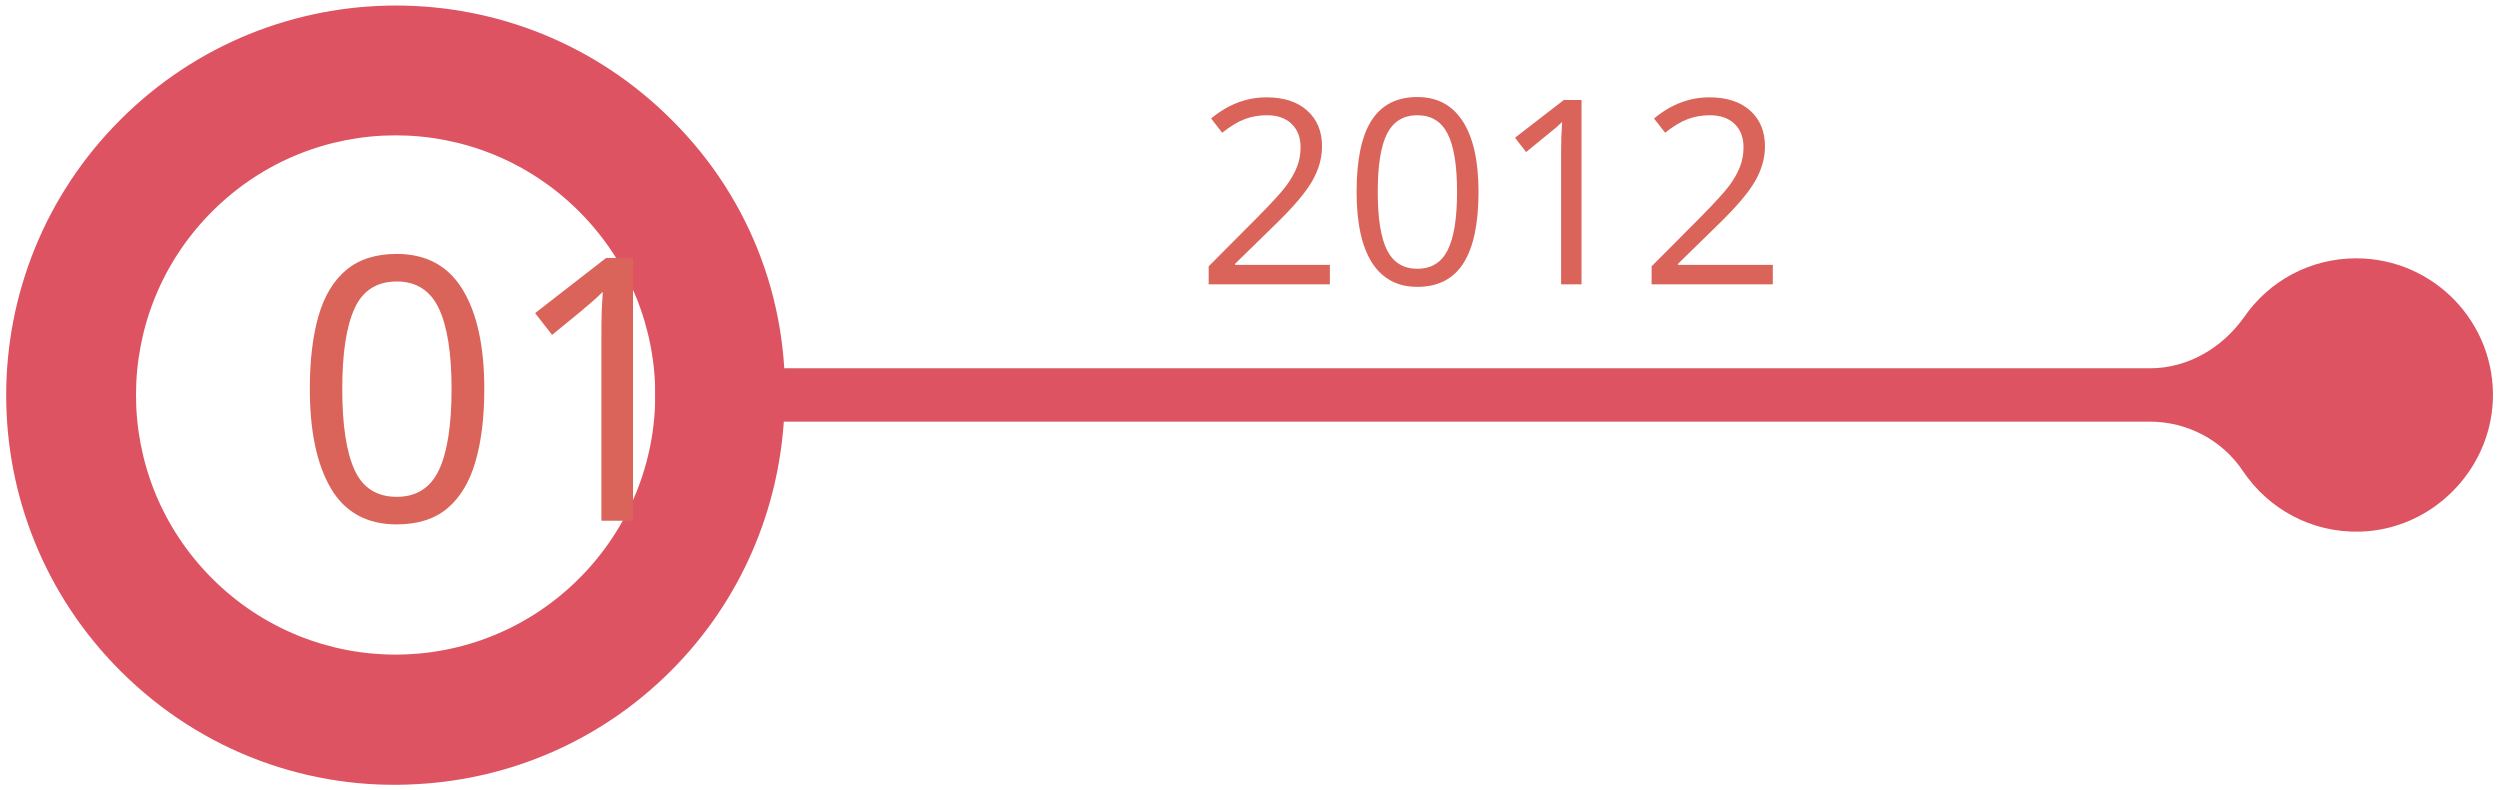
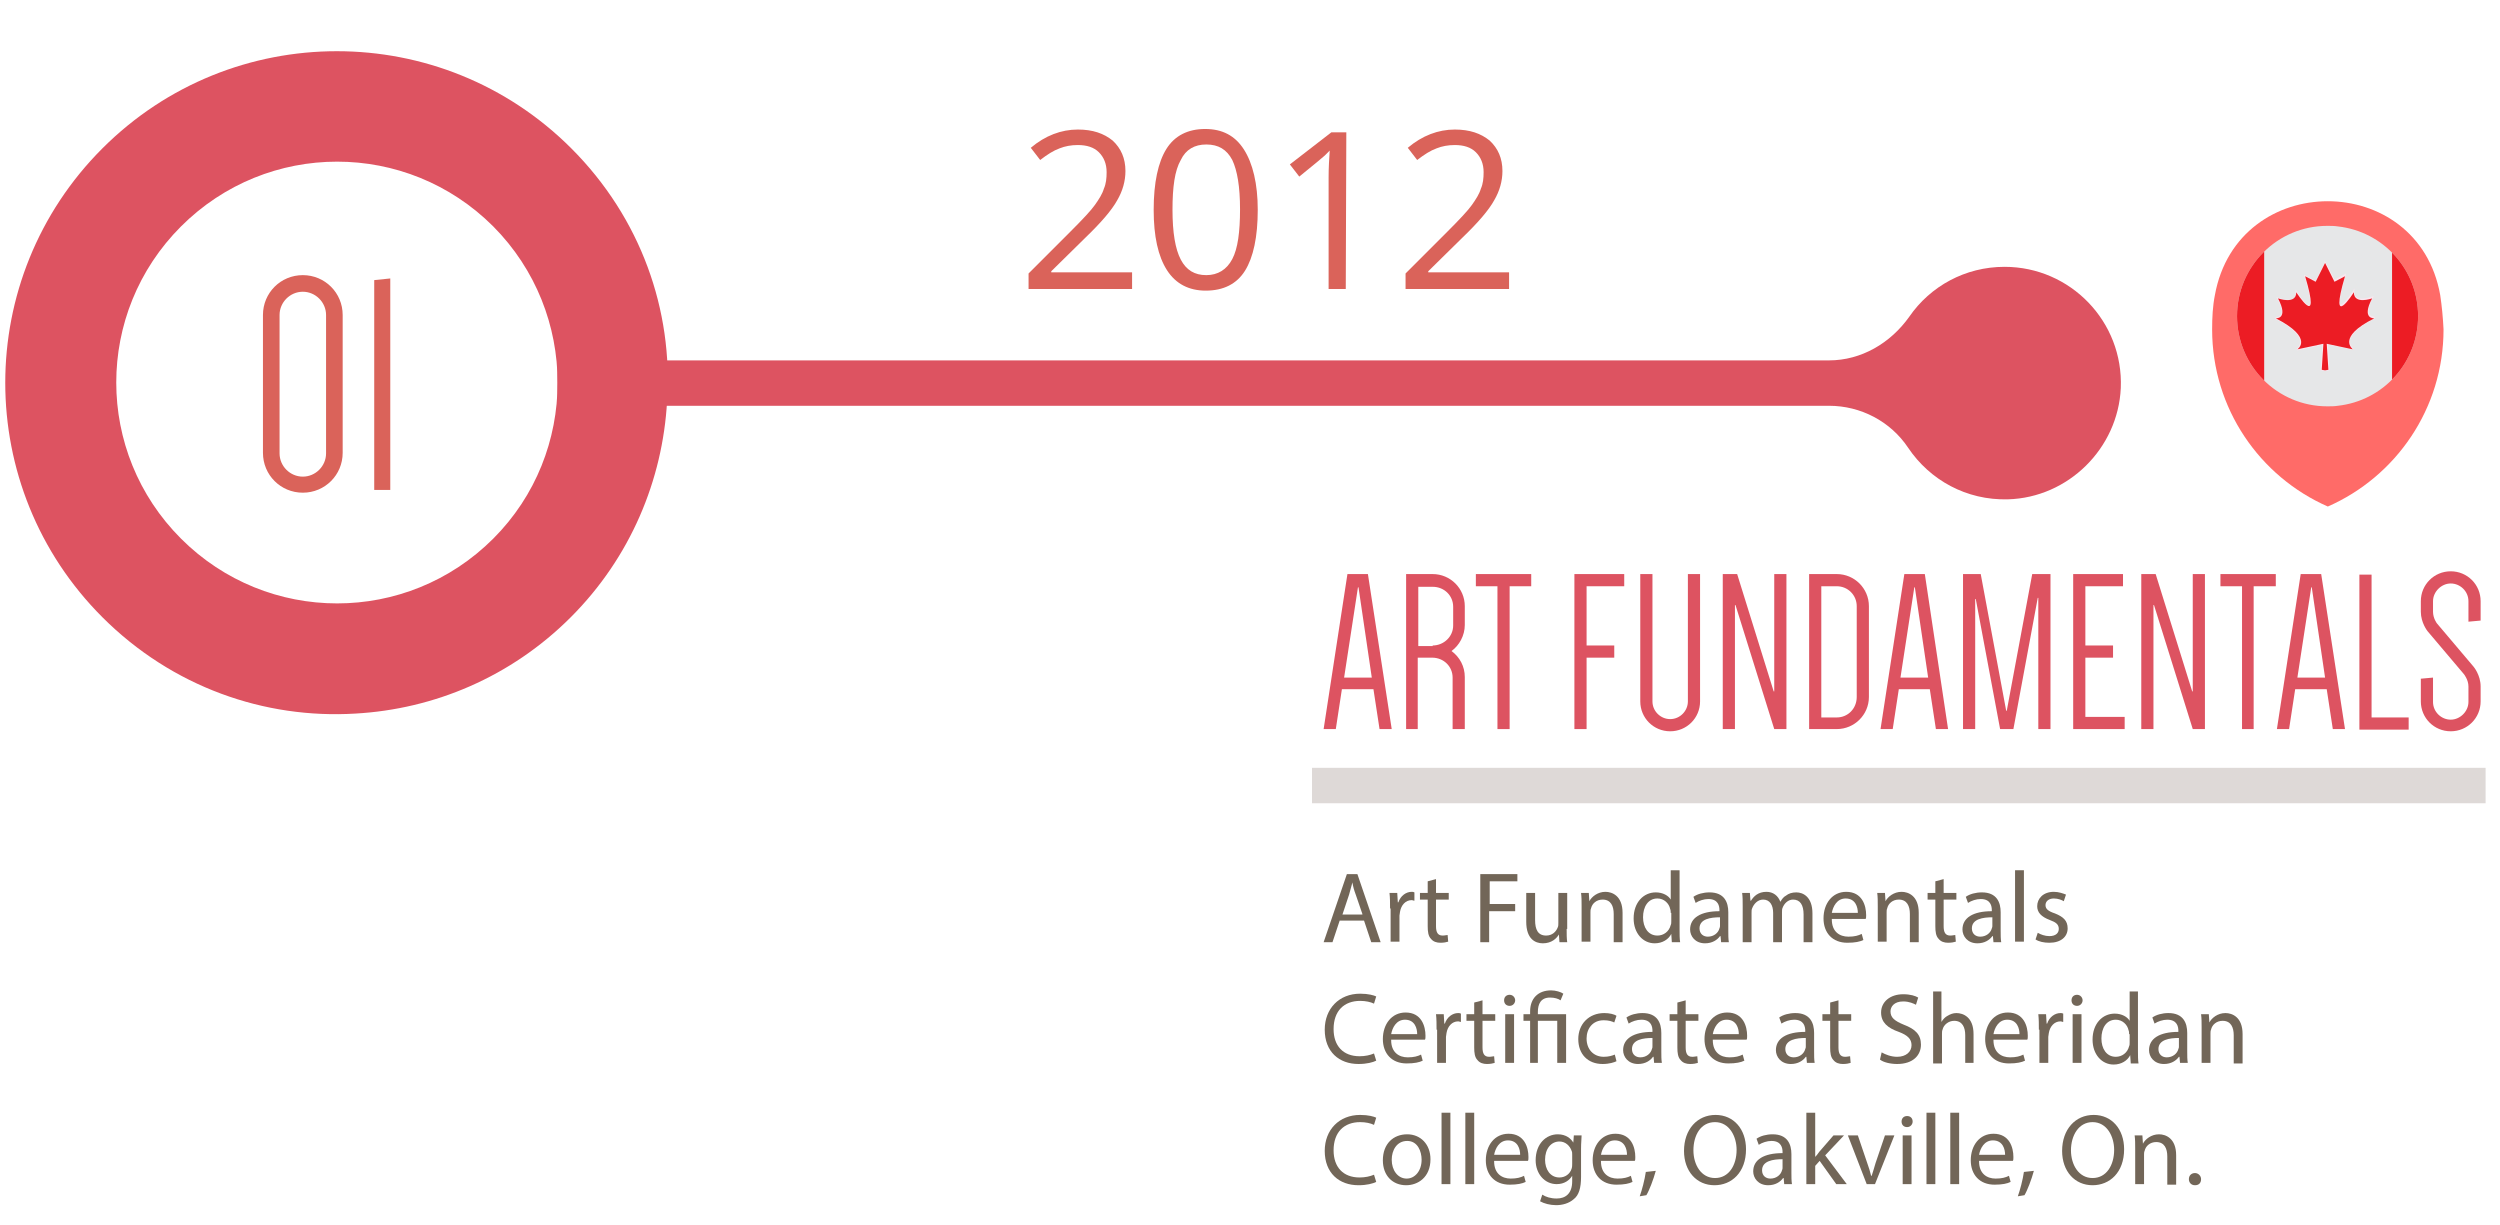
- <svg xmlns="http://www.w3.org/2000/svg" version="1.1" id="Layer_1" x="0px" y="0px" viewBox="0 0 384.2 121.4" style="enable-background:new 0 0 384.2 121.4;" xml:space="preserve">
+ <svg xmlns="http://www.w3.org/2000/svg" xmlns:xlink="http://www.w3.org/1999/xlink" version="1.1" id="Layer_1" x="0px" y="0px" viewBox="0 0 451.6 221.2" style="enable-background:new 0 0 451.6 221.2;" xml:space="preserve">
  <style type="text/css">
- 	.st0{fill:#DA635A;}
- 	.st1{font-family:'OpenSans';}
- 	.st2{font-size:39.683px;}
- 	.st3{fill:#DD5361;}
- 	.st4{font-family:'Dense-Regular';}
- 	.st5{font-size:56.563px;}
+ 	.st0{enable-background:new    ;}
+ 	.st1{fill:#DA635A;}
+ 	.st2{fill:#DD5361;}
+ 	.st3{fill:#FF6B68;}
+ 	.st4{clip-path:url(#SVGID_2_);}
+ 	.st5{fill:#E6E7E8;}
+ 	.st6{fill:#EC1C24;}
+ 	.st7{fill:#FBE6EF;}
+ 	.st8{fill:url(#SVGID_3_);}
+ 	.st9{fill:#726658;}
+ 	.st10{fill:#DED9D7;}
</style>
  <g>
-     <text id="XMLID_343_" transform="matrix(1 0 0 1 183.8111 43.6941)" class="st0 st1 st2">2012</text>
+     <g class="st0">
+       <path class="st1" d="M204.4,52.2h-18.6v-2.8l7.5-7.5c2.3-2.3,3.8-3.9,4.5-4.9s1.3-1.9,1.6-2.9c0.4-0.9,0.5-1.9,0.5-3    c0-1.5-0.5-2.7-1.4-3.6s-2.2-1.3-3.8-1.3c-1.2,0-2.3,0.2-3.3,0.6c-1.1,0.4-2.2,1.1-3.5,2.1l-1.7-2.2c2.6-2.2,5.5-3.3,8.5-3.3    c2.7,0,4.7,0.7,6.3,2c1.5,1.4,2.3,3.2,2.3,5.5c0,1.8-0.5,3.6-1.5,5.3c-1,1.8-2.9,4-5.7,6.7l-6.2,6.1v0.2h14.6v3H204.4z" />
+       <path class="st1" d="M227.2,37.9c0,4.9-0.8,8.6-2.3,11s-3.9,3.6-7.1,3.6c-3,0-5.4-1.2-7-3.7s-2.4-6.1-2.4-10.9    c0-4.9,0.8-8.6,2.3-11s3.9-3.6,7-3.6s5.4,1.2,7,3.7S227.2,33.2,227.2,37.9z M211.8,37.9c0,4.1,0.5,7.1,1.5,9s2.5,2.8,4.6,2.8    s3.7-1,4.7-2.9s1.4-4.9,1.4-9s-0.5-7-1.4-8.9c-1-1.9-2.5-2.8-4.7-2.8c-2.1,0-3.7,0.9-4.6,2.8C212.2,30.8,211.8,33.8,211.8,37.9z" />
+       <path class="st1" d="M243.1,52.2H240V32c0-1.7,0.1-3.3,0.2-4.8c-0.3,0.3-0.6,0.6-0.9,0.9c-0.3,0.3-1.9,1.6-4.6,3.8l-1.7-2.2    l7.5-5.8h2.7L243.1,52.2L243.1,52.2z" />
+       <path class="st1" d="M272.5,52.2h-18.6v-2.8l7.5-7.5c2.3-2.3,3.8-3.9,4.5-4.9s1.3-1.9,1.6-2.9c0.4-0.9,0.5-1.9,0.5-3    c0-1.5-0.5-2.7-1.4-3.6s-2.2-1.3-3.8-1.3c-1.2,0-2.3,0.2-3.3,0.6c-1.1,0.4-2.2,1.1-3.5,2.1l-1.7-2.2c2.6-2.2,5.5-3.3,8.5-3.3    c2.7,0,4.7,0.7,6.3,2c1.5,1.4,2.3,3.2,2.3,5.5c0,1.8-0.5,3.6-1.5,5.3c-1,1.8-2.9,4-5.7,6.7L258,49v0.2h14.6v3H272.5z" />
+     </g>
    <g id="XMLID_329_">
-       <path id="XMLID_280_" class="st3" d="M100.7,64.8h229.7c5.7,0,11.1,2.8,14.3,7.6c3.9,5.8,10.5,9.5,18,9.3    c10.9-0.3,19.9-9.2,20.4-20.1c0.5-12-9.1-21.9-21-21.9c-7.1,0-13.4,3.5-17.2,9c-3.4,4.8-8.7,7.9-14.5,7.9H100.7V64.8z" />
+       <path id="XMLID_280_" class="st2" d="M100.7,73.3h229.7c5.7,0,11.1,2.8,14.3,7.6c3.9,5.8,10.5,9.5,18,9.3    c10.9-0.3,19.9-9.2,20.4-20.1c0.5-12-9.1-21.9-21-21.9c-7.1,0-13.4,3.5-17.2,9c-3.4,4.8-8.7,7.9-14.5,7.9H100.7V73.3z" />
    </g>
-     <path class="st3" d="M103.2,18.4C79.8-5,41.9-5,18.5,18.4c-23.4,23.4-23.4,61.3,0,84.7c12.6,12.6,29.3,18.4,45.7,17.4   c14.2-0.8,28.1-6.6,38.9-17.4c10.8-10.8,16.6-24.8,17.4-39C121.6,47.6,115.8,30.9,103.2,18.4z M89,88.9   c-15.6,15.6-40.8,15.6-56.4,0c-15.6-15.6-15.6-40.8,0-56.4c15.6-15.6,40.8-15.6,56.4,0C104.6,48.1,104.6,73.3,89,88.9z" />
-     <text id="XMLID_325_" transform="matrix(1 0 0 1 44.8487 80.0252)" class="st0 st4 st5">01</text>
+     <path class="st2" d="M103.2,26.8c-23.4-23.4-61.3-23.4-84.7,0s-23.4,61.3,0,84.7c12.6,12.6,29.3,18.4,45.7,17.4   c14.2-0.8,28.1-6.6,38.9-17.4s16.6-24.8,17.4-39C121.6,56.1,115.8,39.4,103.2,26.8z M89.1,97.3c-15.6,15.6-40.8,15.6-56.4,0   s-15.6-40.8,0-56.4s40.8-15.6,56.4,0C104.6,56.5,104.6,81.8,89.1,97.3z" />
+     <g class="st0">
+       <path class="st1" d="M47.5,56.9c0-4,3.2-7.2,7.2-7.2s7.2,3.2,7.2,7.2v24.9c0,4-3.2,7.2-7.2,7.2s-7.2-3.2-7.2-7.2V56.9z M50.5,81.9    c0,2.3,1.9,4.2,4.2,4.2s4.2-1.9,4.2-4.2v-25c0-2.3-1.9-4.2-4.2-4.2s-4.2,1.9-4.2,4.2V81.9z" />
+       <path class="st1" d="M67.6,88.5V50.6l2.9-0.3v38.2H67.6z" />
+     </g>
+   </g>
+   <g id="canada_1_">
+     <g>
+       <g>
+         <path class="st3" d="M440.8,53.3c-4-22.6-36.6-22.6-40.7,0c-0.4,2-0.5,4.1-0.5,6.2c0,14.3,8.6,26.6,20.9,32     c12.3-5.4,20.9-17.7,20.9-32C441.3,57.4,441.1,55.3,440.8,53.3z" />
+       </g>
+       <g>
+         <g>
+           <g>
+             <defs>
+               <path id="SVGID_1_" d="M436.8,57.1c0,8.4-6.3,15.3-14.5,16.2c-0.6,0.1-1.2,0.1-1.9,0.1c-9,0-16.3-7.3-16.3-16.3        s7.3-16.3,16.3-16.3c0.6,0,1.3,0,1.9,0.1C430.5,41.8,436.8,48.7,436.8,57.1z" />
+             </defs>
+             <clipPath id="SVGID_2_">
+               <use xlink:href="#SVGID_1_" style="overflow:visible;" />
+             </clipPath>
+             <g class="st4">
+               <g>
+                 <path class="st5" d="M444.2,71.3c0,1.2-1,2.2-2.2,2.2h-42.9c-1.2,0-2.2-1-2.2-2.2V42.6c0-1.2,1-2.2,2.2-2.2H442         c1.2,0,2.2,1,2.2,2.2V71.3z" />
+                 <path class="st6" d="M399.1,40.4c-1.2,0-2.2,1-2.2,2.2v28.7c0,1.2,1,2.2,2.2,2.2h9.9V40.4H399.1z" />
+                 <path class="st6" d="M444.2,71.3V42.6c0-1.2-1-2.2-2.2-2.2h-9.9v33.1h9.9C443.2,73.5,444.2,72.5,444.2,71.3z" />
+                 <g>
+                   <path class="st7" d="M419.9,47.5c0,0-1.5,3-1.6,3.2c-0.3-0.1-2.1-1.1-2.1-1.1l0.1,0.4c1.4,4.7,1,5.1,0.9,5.2          c-0.3,0.1-1.3-1-2.2-2.4l-0.3-0.5v0.6c0,0.5-0.1,0.8-0.4,1c-0.8,0.6-2.6-0.1-2.7-0.1l-0.4-0.1l0.2,0.3          c0.9,1.8,0.9,2.6,0.6,2.9c-0.3,0.4-0.8,0.4-0.9,0.4l-0.1,0.3c3.6,1.8,4.4,3.2,4.5,4.1c0,0.8-0.6,1.3-0.6,1.3l0.1,0.3          c0,0,4.1-0.9,4.5-1c0,0.4-0.3,4.6-0.3,4.6L420,67l0.8-0.1c0,0-0.3-4.3-0.3-4.7c0.4,0.1,4.5,1,4.5,1l0.1-0.3          c0,0-0.7-0.5-0.6-1.3c0-0.8,0.9-2.2,4.5-4.1l-0.1-0.3c0,0-0.6,0-0.9-0.4c-0.2-0.4-0.3-1.2,0.6-2.9l0.2-0.4l-0.4,0.1          c0,0-1.8,0.7-2.7,0.1c-0.3-0.2-0.4-0.5-0.4-1v-0.6l-0.3,0.5c-0.9,1.4-1.9,2.6-2.2,2.4c-0.1,0-0.5-0.5,0.9-5.2l0.1-0.4          c0,0-1.8,1-2.1,1.1c-0.1-0.3-1.8-3.5-1.8-3.5L419.9,47.5z" />
+                   <path class="st6" d="M428.9,57.5c0,0-2.4,0.2-0.4-3.6c0,0-3.3,1.2-3.3-1.1c0,0-4.6,7.3-1.6-2.9l-1.9,1l-1.7-3.4l-1.7,3.4          l-1.9-1c3,10.1-1.6,2.9-1.6,2.9c0,2.3-3.3,1.1-3.3,1.1c2,3.8-0.4,3.6-0.4,3.6c7,3.6,3.9,5.6,3.9,5.6l4.7-1l-0.3,4.7l0.6,0.1          l0.6-0.1l-0.3-4.7l4.7,1C425.1,63.1,421.9,61,428.9,57.5z" />
+                 </g>
+               </g>
+               <radialGradient id="SVGID_3_" cx="-587.435" cy="2399.939" r="8.079" gradientTransform="matrix(1.0148 0 0 1.0148 1016.652 -2361.958)" gradientUnits="userSpaceOnUse">
+                 <stop offset="0" style="stop-color:#DDDFE0" />
+                 <stop offset="1" style="stop-color:#FFFFFF" />
+               </radialGradient>
+               <polygon class="st8" points="408.9,73.5 432.1,73.5 432.1,73.5       " />
+             </g>
+           </g>
+         </g>
+       </g>
+     </g>
+   </g>
+   <g>
+     <g id="XMLID_299_">
+       <g>
+         <g>
+           <path class="st9" d="M242,166.3l-1.3,3.9h-1.6l4.2-12.3h1.9l4.2,12.3h-1.7l-1.3-3.9H242z M246.1,165.1l-1.2-3.5      c-0.3-0.8-0.5-1.5-0.6-2.2h0c-0.2,0.7-0.4,1.5-0.6,2.2l-1.2,3.6H246.1z" />
+           <path class="st9" d="M251.1,164.1c0-1,0-1.9-0.1-2.8h1.4l0.1,1.7h0.1c0.4-1.2,1.4-1.9,2.4-1.9c0.2,0,0.3,0,0.5,0.1v1.5      c-0.2,0-0.3-0.1-0.5-0.1c-1.1,0-1.9,0.9-2.1,2.1c0,0.2-0.1,0.5-0.1,0.7v4.7h-1.6V164.1z" />
+           <path class="st9" d="M259.4,158.8v2.5h2.3v1.2h-2.3v4.8c0,1.1,0.3,1.7,1.2,1.7c0.4,0,0.7-0.1,0.9-0.1l0.1,1.2      c-0.3,0.1-0.8,0.2-1.4,0.2c-0.7,0-1.3-0.2-1.7-0.7c-0.5-0.5-0.6-1.3-0.6-2.3v-4.8h-1.4v-1.2h1.4v-2.1L259.4,158.8z" />
+           <path class="st9" d="M267.5,157.9h6.6v1.3h-5v4.1h4.6v1.3H269v5.6h-1.6V157.9z" />
+           <path class="st9" d="M283,167.8c0,0.9,0,1.7,0.1,2.4h-1.4l-0.1-1.4h0c-0.4,0.7-1.3,1.6-2.9,1.6c-1.4,0-3-0.8-3-3.9v-5.2h1.6v4.9      c0,1.7,0.5,2.8,2,2.8c1.1,0,1.8-0.7,2.1-1.5c0.1-0.2,0.1-0.5,0.1-0.8v-5.4h1.6V167.8z" />
+           <path class="st9" d="M285.7,163.7c0-0.9,0-1.7-0.1-2.4h1.4l0.1,1.5h0c0.4-0.8,1.5-1.7,2.9-1.7c1.2,0,3.1,0.7,3.1,3.8v5.3h-1.6      v-5.1c0-1.4-0.5-2.6-2-2.6c-1.1,0-1.9,0.7-2.1,1.6c-0.1,0.2-0.1,0.5-0.1,0.7v5.3h-1.6V163.7z" />
+           <path class="st9" d="M303.4,157.2v10.7c0,0.8,0,1.7,0.1,2.3H302l-0.1-1.5h0c-0.5,1-1.6,1.7-3,1.7c-2.1,0-3.8-1.8-3.8-4.5      c0-2.9,1.8-4.7,4-4.7c1.3,0,2.3,0.6,2.7,1.3h0v-5.3H303.4z M301.8,164.9c0-0.2,0-0.5-0.1-0.7c-0.2-1-1.1-1.9-2.3-1.9      c-1.7,0-2.6,1.5-2.6,3.4c0,1.8,0.9,3.3,2.6,3.3c1.1,0,2.1-0.7,2.4-1.9c0.1-0.2,0.1-0.4,0.1-0.7V164.9z" />
+           <path class="st9" d="M310.9,170.2l-0.1-1.1h-0.1c-0.5,0.7-1.4,1.3-2.7,1.3c-1.8,0-2.7-1.3-2.7-2.5c0-2.1,1.9-3.3,5.3-3.3v-0.2      c0-0.7-0.2-2-2-2c-0.8,0-1.7,0.3-2.3,0.7l-0.4-1.1c0.7-0.5,1.8-0.8,2.9-0.8c2.7,0,3.4,1.8,3.4,3.6v3.3c0,0.8,0,1.5,0.1,2.1      H310.9z M310.7,165.7c-1.7,0-3.7,0.3-3.7,2c0,1,0.7,1.5,1.5,1.5c1.1,0,1.9-0.7,2.1-1.5c0.1-0.2,0.1-0.3,0.1-0.5V165.7z" />
+           <path class="st9" d="M314.8,163.7c0-0.9,0-1.7-0.1-2.4h1.4l0.1,1.4h0.1c0.5-0.8,1.3-1.6,2.8-1.6c1.2,0,2.1,0.7,2.5,1.8h0      c0.3-0.5,0.6-0.9,1-1.1c0.5-0.4,1.1-0.6,1.9-0.6c1.2,0,2.9,0.8,2.9,3.8v5.2h-1.6v-5c0-1.7-0.6-2.7-1.9-2.7      c-0.9,0-1.6,0.7-1.9,1.5c-0.1,0.2-0.1,0.5-0.1,0.8v5.4h-1.6v-5.3c0-1.4-0.6-2.4-1.8-2.4c-1,0-1.7,0.8-2,1.6      c-0.1,0.2-0.1,0.5-0.1,0.8v5.3h-1.6V163.7z" />
+           <path class="st9" d="M330.9,166.1c0,2.2,1.4,3.1,3,3.1c1.1,0,1.8-0.2,2.4-0.5l0.3,1.1c-0.6,0.3-1.5,0.5-2.9,0.5      c-2.7,0-4.3-1.8-4.3-4.4c0-2.7,1.6-4.8,4.1-4.8c2.9,0,3.6,2.5,3.6,4.2c0,0.3,0,0.6-0.1,0.7H330.9z M335.6,164.9      c0-1-0.4-2.6-2.2-2.6c-1.6,0-2.3,1.5-2.5,2.6H335.6z" />
+           <path class="st9" d="M339.2,163.7c0-0.9,0-1.7-0.1-2.4h1.4l0.1,1.5h0c0.4-0.8,1.5-1.7,2.9-1.7c1.2,0,3.1,0.7,3.1,3.8v5.3h-1.6      v-5.1c0-1.4-0.5-2.6-2-2.6c-1.1,0-1.9,0.7-2.1,1.6c-0.1,0.2-0.1,0.5-0.1,0.7v5.3h-1.6V163.7z" />
+           <path class="st9" d="M351.1,158.8v2.5h2.3v1.2h-2.3v4.8c0,1.1,0.3,1.7,1.2,1.7c0.4,0,0.7-0.1,0.9-0.1l0.1,1.2      c-0.3,0.1-0.8,0.2-1.4,0.2c-0.7,0-1.3-0.2-1.7-0.7c-0.5-0.5-0.6-1.3-0.6-2.3v-4.8h-1.4v-1.2h1.4v-2.1L351.1,158.8z" />
+           <path class="st9" d="M360.1,170.2l-0.1-1.1h-0.1c-0.5,0.7-1.4,1.3-2.7,1.3c-1.8,0-2.7-1.3-2.7-2.5c0-2.1,1.9-3.3,5.3-3.3v-0.2      c0-0.7-0.2-2-2-2c-0.8,0-1.7,0.3-2.3,0.7l-0.4-1.1c0.7-0.5,1.8-0.8,2.9-0.8c2.7,0,3.4,1.8,3.4,3.6v3.3c0,0.8,0,1.5,0.1,2.1      H360.1z M359.9,165.7c-1.7,0-3.7,0.3-3.7,2c0,1,0.7,1.5,1.5,1.5c1.1,0,1.9-0.7,2.1-1.5c0.1-0.2,0.1-0.3,0.1-0.5V165.7z" />
+           <path class="st9" d="M364,157.2h1.6v12.9H364V157.2z" />
+           <path class="st9" d="M368.1,168.5c0.5,0.3,1.3,0.6,2.1,0.6c1.2,0,1.7-0.6,1.7-1.3c0-0.8-0.5-1.2-1.6-1.6      c-1.6-0.6-2.3-1.4-2.3-2.5c0-1.4,1.1-2.6,3-2.6c0.9,0,1.7,0.3,2.2,0.5l-0.4,1.2c-0.3-0.2-1-0.5-1.8-0.5c-0.9,0-1.5,0.5-1.5,1.2      c0,0.7,0.5,1.1,1.7,1.5c1.5,0.6,2.3,1.3,2.3,2.7c0,1.5-1.2,2.6-3.3,2.6c-1,0-1.9-0.2-2.5-0.6L368.1,168.5z" />
+           <path class="st9" d="M248.6,191.6c-0.6,0.3-1.7,0.6-3.2,0.6c-3.5,0-6.1-2.2-6.1-6.2c0-3.8,2.6-6.5,6.4-6.5      c1.5,0,2.5,0.3,2.9,0.5l-0.4,1.3c-0.6-0.3-1.5-0.5-2.5-0.5c-2.9,0-4.8,1.8-4.8,5.1c0,3,1.7,4.9,4.7,4.9c1,0,1.9-0.2,2.6-0.5      L248.6,191.6z" />
+           <path class="st9" d="M251.3,187.9c0,2.2,1.4,3.1,3,3.1c1.1,0,1.8-0.2,2.4-0.5l0.3,1.1c-0.6,0.3-1.5,0.5-2.9,0.5      c-2.7,0-4.3-1.8-4.3-4.4c0-2.7,1.6-4.8,4.1-4.8c2.9,0,3.6,2.5,3.6,4.2c0,0.3,0,0.6-0.1,0.7H251.3z M256,186.8      c0-1-0.4-2.6-2.2-2.6c-1.6,0-2.3,1.5-2.5,2.6H256z" />
+           <path class="st9" d="M259.5,186c0-1,0-1.9-0.1-2.8h1.4l0.1,1.7h0.1c0.4-1.2,1.4-1.9,2.4-1.9c0.2,0,0.3,0,0.5,0.1v1.5      c-0.2,0-0.3-0.1-0.5-0.1c-1.1,0-1.9,0.9-2.1,2.1c0,0.2-0.1,0.5-0.1,0.7v4.7h-1.6V186z" />
+           <path class="st9" d="M267.8,180.7v2.5h2.3v1.2h-2.3v4.8c0,1.1,0.3,1.7,1.2,1.7c0.4,0,0.7-0.1,0.9-0.1l0.1,1.2      c-0.3,0.1-0.8,0.2-1.4,0.2c-0.7,0-1.3-0.2-1.7-0.7c-0.5-0.5-0.6-1.3-0.6-2.3v-4.8h-1.4v-1.2h1.4v-2.1L267.8,180.7z" />
+           <path class="st9" d="M273.7,180.7c0,0.5-0.4,1-1,1c-0.6,0-1-0.4-1-1c0-0.6,0.4-1,1-1C273.3,179.7,273.7,180.2,273.7,180.7z       M271.9,192v-8.8h1.6v8.8H271.9z" />
+           <path class="st9" d="M276.4,192v-7.6h-1.2v-1.2h1.2v-0.5c0-2.3,1.4-3.8,3.8-3.8c0.8,0,1.8,0.3,2.2,0.6l-0.5,1.2      c-0.4-0.3-1.1-0.5-1.9-0.5c-1.7,0-2.2,1.2-2.2,2.6v0.4h5.1v8.8h-1.6v-7.6h-3.5v7.6H276.4z" />
+           <path class="st9" d="M292,191.7c-0.4,0.2-1.3,0.5-2.5,0.5c-2.7,0-4.4-1.8-4.4-4.5c0-2.7,1.9-4.7,4.7-4.7c0.9,0,1.8,0.2,2.2,0.5      l-0.4,1.2c-0.4-0.2-1-0.4-1.9-0.4c-2,0-3.1,1.5-3.1,3.3c0,2,1.3,3.3,3.1,3.3c0.9,0,1.5-0.2,2-0.4L292,191.7z" />
+           <path class="st9" d="M298.8,192l-0.1-1.1h-0.1c-0.5,0.7-1.4,1.3-2.7,1.3c-1.8,0-2.7-1.3-2.7-2.5c0-2.1,1.9-3.3,5.3-3.3v-0.2      c0-0.7-0.2-2-2-2c-0.8,0-1.7,0.3-2.3,0.7l-0.4-1.1c0.7-0.5,1.8-0.8,2.9-0.8c2.7,0,3.4,1.8,3.4,3.6v3.3c0,0.8,0,1.5,0.1,2.1      H298.8z M298.5,187.5c-1.7,0-3.7,0.3-3.7,2c0,1,0.7,1.5,1.5,1.5c1.1,0,1.9-0.7,2.1-1.5c0.1-0.2,0.1-0.3,0.1-0.5V187.5z" />
+           <path class="st9" d="M304.5,180.7v2.5h2.3v1.2h-2.3v4.8c0,1.1,0.3,1.7,1.2,1.7c0.4,0,0.7-0.1,0.9-0.1l0.1,1.2      c-0.3,0.1-0.8,0.2-1.4,0.2c-0.7,0-1.3-0.2-1.7-0.7c-0.5-0.5-0.6-1.3-0.6-2.3v-4.8h-1.4v-1.2h1.4v-2.1L304.5,180.7z" />
+           <path class="st9" d="M309.4,187.9c0,2.2,1.4,3.1,3,3.1c1.1,0,1.8-0.2,2.4-0.5l0.3,1.1c-0.6,0.3-1.5,0.5-2.9,0.5      c-2.7,0-4.3-1.8-4.3-4.4c0-2.7,1.6-4.8,4.1-4.8c2.9,0,3.6,2.5,3.6,4.2c0,0.3,0,0.6-0.1,0.7H309.4z M314.1,186.8      c0-1-0.4-2.6-2.2-2.6c-1.6,0-2.3,1.5-2.5,2.6H314.1z" />
+           <path class="st9" d="M326.4,192l-0.1-1.1h-0.1c-0.5,0.7-1.4,1.3-2.7,1.3c-1.8,0-2.7-1.3-2.7-2.5c0-2.1,1.9-3.3,5.3-3.3v-0.2      c0-0.7-0.2-2-2-2c-0.8,0-1.7,0.3-2.3,0.7l-0.4-1.1c0.7-0.5,1.8-0.8,2.9-0.8c2.7,0,3.4,1.8,3.4,3.6v3.3c0,0.8,0,1.5,0.1,2.1      H326.4z M326.2,187.5c-1.7,0-3.7,0.3-3.7,2c0,1,0.7,1.5,1.5,1.5c1.1,0,1.9-0.7,2.1-1.5c0.1-0.2,0.1-0.3,0.1-0.5V187.5z" />
+           <path class="st9" d="M332.1,180.7v2.5h2.3v1.2h-2.3v4.8c0,1.1,0.3,1.7,1.2,1.7c0.4,0,0.7-0.1,0.9-0.1l0.1,1.2      c-0.3,0.1-0.8,0.2-1.4,0.2c-0.7,0-1.3-0.2-1.7-0.7c-0.5-0.5-0.6-1.3-0.6-2.3v-4.8h-1.4v-1.2h1.4v-2.1L332.1,180.7z" />
+           <path class="st9" d="M339.9,190.1c0.7,0.4,1.7,0.8,2.8,0.8c1.6,0,2.6-0.9,2.6-2.1c0-1.1-0.7-1.8-2.3-2.4c-2-0.7-3.2-1.7-3.2-3.5      c0-1.9,1.6-3.3,4-3.3c1.3,0,2.2,0.3,2.7,0.6l-0.4,1.3c-0.4-0.2-1.2-0.6-2.3-0.6c-1.7,0-2.3,1-2.3,1.8c0,1.1,0.7,1.7,2.4,2.4      c2.1,0.8,3.1,1.8,3.1,3.6c0,1.9-1.4,3.5-4.3,3.5c-1.2,0-2.5-0.3-3.1-0.8L339.9,190.1z" />
+           <path class="st9" d="M349.1,179.1h1.6v5.5h0c0.3-0.5,0.7-0.9,1.1-1.1c0.5-0.3,1-0.5,1.6-0.5c1.2,0,3.1,0.7,3.1,3.8v5.2H355V187      c0-1.4-0.5-2.6-2-2.6c-1,0-1.9,0.7-2.1,1.6c-0.1,0.2-0.1,0.5-0.1,0.8v5.3h-1.6V179.1z" />
+           <path class="st9" d="M360.1,187.9c0,2.2,1.4,3.1,3,3.1c1.1,0,1.8-0.2,2.4-0.5l0.3,1.1c-0.6,0.3-1.5,0.5-2.9,0.5      c-2.7,0-4.3-1.8-4.3-4.4c0-2.7,1.6-4.8,4.1-4.8c2.9,0,3.6,2.5,3.6,4.2c0,0.3,0,0.6-0.1,0.7H360.1z M364.8,186.8      c0-1-0.4-2.6-2.2-2.6c-1.6,0-2.3,1.5-2.5,2.6H364.8z" />
+           <path class="st9" d="M368.3,186c0-1,0-1.9-0.1-2.8h1.4l0.1,1.7h0.1c0.4-1.2,1.4-1.9,2.4-1.9c0.2,0,0.3,0,0.5,0.1v1.5      c-0.2,0-0.3-0.1-0.5-0.1c-1.1,0-1.9,0.9-2.1,2.1c0,0.2-0.1,0.5-0.1,0.7v4.7h-1.6V186z" />
+           <path class="st9" d="M376.2,180.7c0,0.5-0.4,1-1,1c-0.6,0-1-0.4-1-1c0-0.6,0.4-1,1-1C375.8,179.7,376.2,180.2,376.2,180.7z       M374.4,192v-8.8h1.6v8.8H374.4z" />
+           <path class="st9" d="M386.2,179.1v10.7c0,0.8,0,1.7,0.1,2.3h-1.4l-0.1-1.5h0c-0.5,1-1.6,1.7-3,1.7c-2.1,0-3.8-1.8-3.8-4.5      c0-2.9,1.8-4.7,4-4.7c1.3,0,2.3,0.6,2.7,1.3h0v-5.3H386.2z M384.6,186.8c0-0.2,0-0.5-0.1-0.7c-0.2-1-1.1-1.9-2.3-1.9      c-1.7,0-2.6,1.5-2.6,3.4c0,1.8,0.9,3.3,2.6,3.3c1.1,0,2.1-0.7,2.4-1.9c0.1-0.2,0.1-0.4,0.1-0.7V186.8z" />
+           <path class="st9" d="M393.8,192l-0.1-1.1h-0.1c-0.5,0.7-1.4,1.3-2.7,1.3c-1.8,0-2.7-1.3-2.7-2.5c0-2.1,1.9-3.3,5.3-3.3v-0.2      c0-0.7-0.2-2-2-2c-0.8,0-1.7,0.3-2.3,0.7l-0.4-1.1c0.7-0.5,1.8-0.8,2.9-0.8c2.7,0,3.4,1.8,3.4,3.6v3.3c0,0.8,0,1.5,0.1,2.1      H393.8z M393.6,187.5c-1.7,0-3.7,0.3-3.7,2c0,1,0.7,1.5,1.5,1.5c1.1,0,1.9-0.7,2.1-1.5c0.1-0.2,0.1-0.3,0.1-0.5V187.5z" />
+           <path class="st9" d="M397.7,185.6c0-0.9,0-1.7-0.1-2.4h1.4l0.1,1.5h0c0.4-0.8,1.5-1.7,2.9-1.7c1.2,0,3.1,0.7,3.1,3.8v5.3h-1.6      V187c0-1.4-0.5-2.6-2-2.6c-1.1,0-1.9,0.7-2.1,1.6c-0.1,0.2-0.1,0.5-0.1,0.7v5.3h-1.6V185.6z" />
+           <path class="st9" d="M248.6,213.5c-0.6,0.3-1.7,0.6-3.2,0.6c-3.5,0-6.1-2.2-6.1-6.2c0-3.8,2.6-6.5,6.4-6.5      c1.5,0,2.5,0.3,2.9,0.5l-0.4,1.3c-0.6-0.3-1.5-0.5-2.5-0.5c-2.9,0-4.8,1.8-4.8,5.1c0,3,1.7,4.9,4.7,4.9c1,0,1.9-0.2,2.6-0.5      L248.6,213.5z" />
+           <path class="st9" d="M258.4,209.4c0,3.3-2.3,4.7-4.4,4.7c-2.4,0-4.2-1.7-4.2-4.5c0-3,1.9-4.7,4.4-4.7      C256.6,204.9,258.4,206.7,258.4,209.4z M251.4,209.5c0,1.9,1.1,3.4,2.7,3.4c1.5,0,2.7-1.4,2.7-3.4c0-1.5-0.7-3.4-2.6-3.4      S251.4,207.8,251.4,209.5z" />
+           <path class="st9" d="M260.4,201h1.6v12.9h-1.6V201z" />
+           <path class="st9" d="M264.7,201h1.6v12.9h-1.6V201z" />
+           <path class="st9" d="M269.9,209.8c0,2.2,1.4,3.1,3,3.1c1.1,0,1.8-0.2,2.4-0.5l0.3,1.1c-0.6,0.3-1.5,0.5-2.9,0.5      c-2.7,0-4.3-1.8-4.3-4.4c0-2.7,1.6-4.8,4.1-4.8c2.9,0,3.6,2.5,3.6,4.2c0,0.3,0,0.6-0.1,0.7H269.9z M274.6,208.6      c0-1-0.4-2.6-2.2-2.6c-1.6,0-2.3,1.5-2.5,2.6H274.6z" />
+           <path class="st9" d="M285.7,205.1c0,0.6-0.1,1.3-0.1,2.4v5.1c0,2-0.4,3.3-1.3,4c-0.9,0.8-2.1,1.1-3.2,1.1      c-1.1,0-2.2-0.3-2.9-0.7l0.4-1.2c0.6,0.4,1.5,0.7,2.6,0.7c1.6,0,2.8-0.9,2.8-3.1v-1h0c-0.5,0.8-1.4,1.5-2.8,1.5      c-2.2,0-3.8-1.9-3.8-4.3c0-3,1.9-4.7,4-4.7c1.5,0,2.4,0.8,2.8,1.5h0l0.1-1.3H285.7z M284,208.6c0-0.3,0-0.5-0.1-0.7      c-0.3-0.9-1.1-1.7-2.2-1.7c-1.5,0-2.6,1.3-2.6,3.3c0,1.7,0.9,3.2,2.6,3.2c1,0,1.9-0.6,2.2-1.6c0.1-0.3,0.1-0.6,0.1-0.9V208.6z" />
+           <path class="st9" d="M289.2,209.8c0,2.2,1.4,3.1,3,3.1c1.1,0,1.8-0.2,2.4-0.5l0.3,1.1c-0.6,0.3-1.5,0.5-2.9,0.5      c-2.7,0-4.3-1.8-4.3-4.4c0-2.7,1.6-4.8,4.1-4.8c2.9,0,3.6,2.5,3.6,4.2c0,0.3,0,0.6-0.1,0.7H289.2z M293.9,208.6      c0-1-0.4-2.6-2.2-2.6c-1.6,0-2.3,1.5-2.5,2.6H293.9z" />
+           <path class="st9" d="M296.2,216.1c0.4-1.1,0.9-3,1.1-4.4l1.8-0.2c-0.4,1.5-1.2,3.6-1.7,4.4L296.2,216.1z" />
+           <path class="st9" d="M315.4,207.6c0,4.2-2.6,6.5-5.7,6.5c-3.2,0-5.5-2.5-5.5-6.2c0-3.9,2.4-6.5,5.7-6.5      C313.2,201.4,315.4,204,315.4,207.6z M305.9,207.8c0,2.6,1.4,5,3.9,5c2.5,0,3.9-2.3,3.9-5.1c0-2.4-1.3-5-3.9-5      C307.2,202.7,305.9,205.1,305.9,207.8z" />
+           <path class="st9" d="M322.3,213.9l-0.1-1.1h-0.1c-0.5,0.7-1.4,1.3-2.7,1.3c-1.8,0-2.7-1.3-2.7-2.5c0-2.1,1.9-3.3,5.3-3.3v-0.2      c0-0.7-0.2-2-2-2c-0.8,0-1.7,0.3-2.3,0.7l-0.4-1.1c0.7-0.5,1.8-0.8,2.9-0.8c2.7,0,3.4,1.8,3.4,3.6v3.3c0,0.8,0,1.5,0.1,2.1      H322.3z M322,209.4c-1.7,0-3.7,0.3-3.7,2c0,1,0.7,1.5,1.5,1.5c1.1,0,1.9-0.7,2.1-1.5c0.1-0.2,0.1-0.3,0.1-0.5V209.4z" />
+           <path class="st9" d="M327.8,209.1L327.8,209.1c0.3-0.3,0.6-0.7,0.8-1l2.6-3h1.9l-3.4,3.6l3.9,5.2h-1.9l-3-4.2l-0.8,0.9v3.3h-1.6      V201h1.6V209.1z" />
+           <path class="st9" d="M335.6,205.1l1.7,5c0.3,0.8,0.5,1.5,0.7,2.3h0.1c0.2-0.7,0.5-1.5,0.7-2.3l1.7-5h1.7l-3.5,8.8h-1.5l-3.4-8.8      H335.6z" />
+           <path class="st9" d="M345.5,202.6c0,0.5-0.4,1-1,1c-0.6,0-1-0.4-1-1c0-0.6,0.4-1,1-1C345.1,201.6,345.5,202,345.5,202.6z       M343.7,213.9v-8.8h1.6v8.8H343.7z" />
+           <path class="st9" d="M348,201h1.6v12.9H348V201z" />
+           <path class="st9" d="M352.3,201h1.6v12.9h-1.6V201z" />
+           <path class="st9" d="M357.5,209.8c0,2.2,1.4,3.1,3,3.1c1.1,0,1.8-0.2,2.4-0.5l0.3,1.1c-0.6,0.3-1.5,0.5-2.9,0.5      c-2.7,0-4.3-1.8-4.3-4.4c0-2.7,1.6-4.8,4.1-4.8c2.9,0,3.6,2.5,3.6,4.2c0,0.3,0,0.6-0.1,0.7H357.5z M362.2,208.6      c0-1-0.4-2.6-2.2-2.6c-1.6,0-2.3,1.5-2.5,2.6H362.2z" />
+           <path class="st9" d="M364.5,216.1c0.4-1.1,0.9-3,1.1-4.4l1.8-0.2c-0.4,1.5-1.2,3.6-1.7,4.4L364.5,216.1z" />
+           <path class="st9" d="M383.7,207.6c0,4.2-2.6,6.5-5.7,6.5c-3.2,0-5.5-2.5-5.5-6.2c0-3.9,2.4-6.5,5.7-6.5      C381.5,201.4,383.7,204,383.7,207.6z M374.1,207.8c0,2.6,1.4,5,3.9,5c2.5,0,3.9-2.3,3.9-5.1c0-2.4-1.3-5-3.9-5      C375.5,202.7,374.1,205.1,374.1,207.8z" />
+           <path class="st9" d="M385.7,207.5c0-0.9,0-1.7-0.1-2.4h1.4l0.1,1.5h0c0.4-0.8,1.5-1.7,2.9-1.7c1.2,0,3.1,0.7,3.1,3.8v5.3h-1.6      v-5.1c0-1.4-0.5-2.6-2-2.6c-1.1,0-1.9,0.7-2.1,1.6c-0.1,0.2-0.1,0.5-0.1,0.7v5.3h-1.6V207.5z" />
+           <path class="st9" d="M395.4,213c0-0.7,0.5-1.1,1.1-1.1c0.6,0,1.1,0.5,1.1,1.1c0,0.7-0.4,1.1-1.1,1.1      C395.8,214.1,395.4,213.6,395.4,213z" />
+         </g>
+       </g>
+     </g>
+     <g>
+       <path class="st2" d="M251.4,131.7h-2.2l-1.1-7.2h-5.7l-1.1,7.2h-2.2l4.3-28h3.7L251.4,131.7z M242.8,122.4h5l-2.4-16.3h-0.1    L242.8,122.4z" />
+       <path class="st2" d="M264.6,131.7h-2.2v-9.3c0-2-1.6-3.6-3.7-3.6h-2.6v12.9H254v-28h4.8c3.2,0,5.8,2.6,5.8,5.8v3.4    c0,1.9-1,3.7-2.4,4.7c1.5,1.1,2.4,2.8,2.4,4.7V131.7z M258.8,116.6c2,0,3.7-1.6,3.7-3.6v-3.4c0-2-1.6-3.6-3.7-3.6h-2.6v10.7H258.8    z" />
+       <path class="st2" d="M276.6,105.9h-3.9v25.8h-2.2v-25.8h-3.9v-2.2h10V105.9z" />
+       <path class="st2" d="M286.6,105.9v10.7h5v2.2h-5v12.9h-2.2v-28h9v2.2H286.6z" />
+       <path class="st2" d="M307.1,103.7v23c0,3-2.4,5.4-5.4,5.4c-3,0-5.4-2.4-5.4-5.4v-23h2.2v23c0,1.8,1.5,3.2,3.2,3.2    c1.8,0,3.2-1.5,3.2-3.2v-23H307.1z" />
+       <path class="st2" d="M311.2,103.7h2.6l6.6,21.2h0.1v-21.2h2.2v28h-2.2l-7-22.4h-0.1v22.4h-2.2V103.7z" />
+       <path class="st2" d="M337.6,125.9c0,3.2-2.6,5.8-5.8,5.8h-5v-28h5c3.2,0,5.8,2.6,5.8,5.8V125.9z M335.4,109.5c0-2-1.6-3.6-3.6-3.6    h-2.8v23.7h2.8c2,0,3.6-1.6,3.6-3.7V109.5z" />
+       <path class="st2" d="M351.9,131.7h-2.2l-1.1-7.2H343l-1.1,7.2h-2.2l4.3-28h3.7L351.9,131.7z M343.3,122.4h5l-2.4-16.3h-0.1    L343.3,122.4z" />
+       <path class="st2" d="M363.7,131.7h-2.4l-4.4-23.5h-0.1v23.5h-2.2v-28h3.2l4.6,24.7h0.1l4.6-24.7h3.3v28h-2.2V108h-0.1L363.7,131.7    z" />
+       <path class="st2" d="M376.7,105.9v10.7h5v2.2h-5v10.7h7.1v2.2h-9.3v-28h9v2.2H376.7z" />
+       <path class="st2" d="M386.8,103.7h2.6l6.6,21.2h0.1v-21.2h2.2v28h-2.2l-7-22.4h-0.1v22.4h-2.2V103.7z" />
+       <path class="st2" d="M411,105.9h-3.9v25.8H405v-25.8h-3.9v-2.2h10V105.9z" />
+       <path class="st2" d="M423.6,131.7h-2.2l-1.1-7.2h-5.7l-1.1,7.2h-2.2l4.3-28h3.7L423.6,131.7z M415,122.4h5l-2.4-16.3h-0.1    L415,122.4z" />
+       <path class="st2" d="M435.1,129.6v2.2h-8.9v-28h2.2v25.8H435.1z" />
+       <path class="st2" d="M438.5,114c0,0-1.2-1.5-1.2-3.5v-1.9c0-3,2.4-5.4,5.4-5.4s5.4,2.4,5.4,5.4v3.5l-2.2,0.2v-3.7    c0-1.8-1.5-3.2-3.2-3.2s-3.2,1.5-3.2,3.2v1.9c0,1.2,0.7,2.1,0.7,2.1l6.6,7.8c0,0,1.3,1.5,1.3,3.6v2.7c0,3-2.4,5.4-5.4,5.4    s-5.4-2.4-5.4-5.4v-4.1l2.2-0.2v4.4c0,1.8,1.5,3.2,3.2,3.2s3.2-1.5,3.2-3.2V124c0-1.2-0.8-2.2-0.8-2.2L438.5,114z" />
+     </g>
+     <rect id="XMLID_290_" x="237" y="138.7" class="st10" width="212" height="6.4" />
  </g>
</svg>
